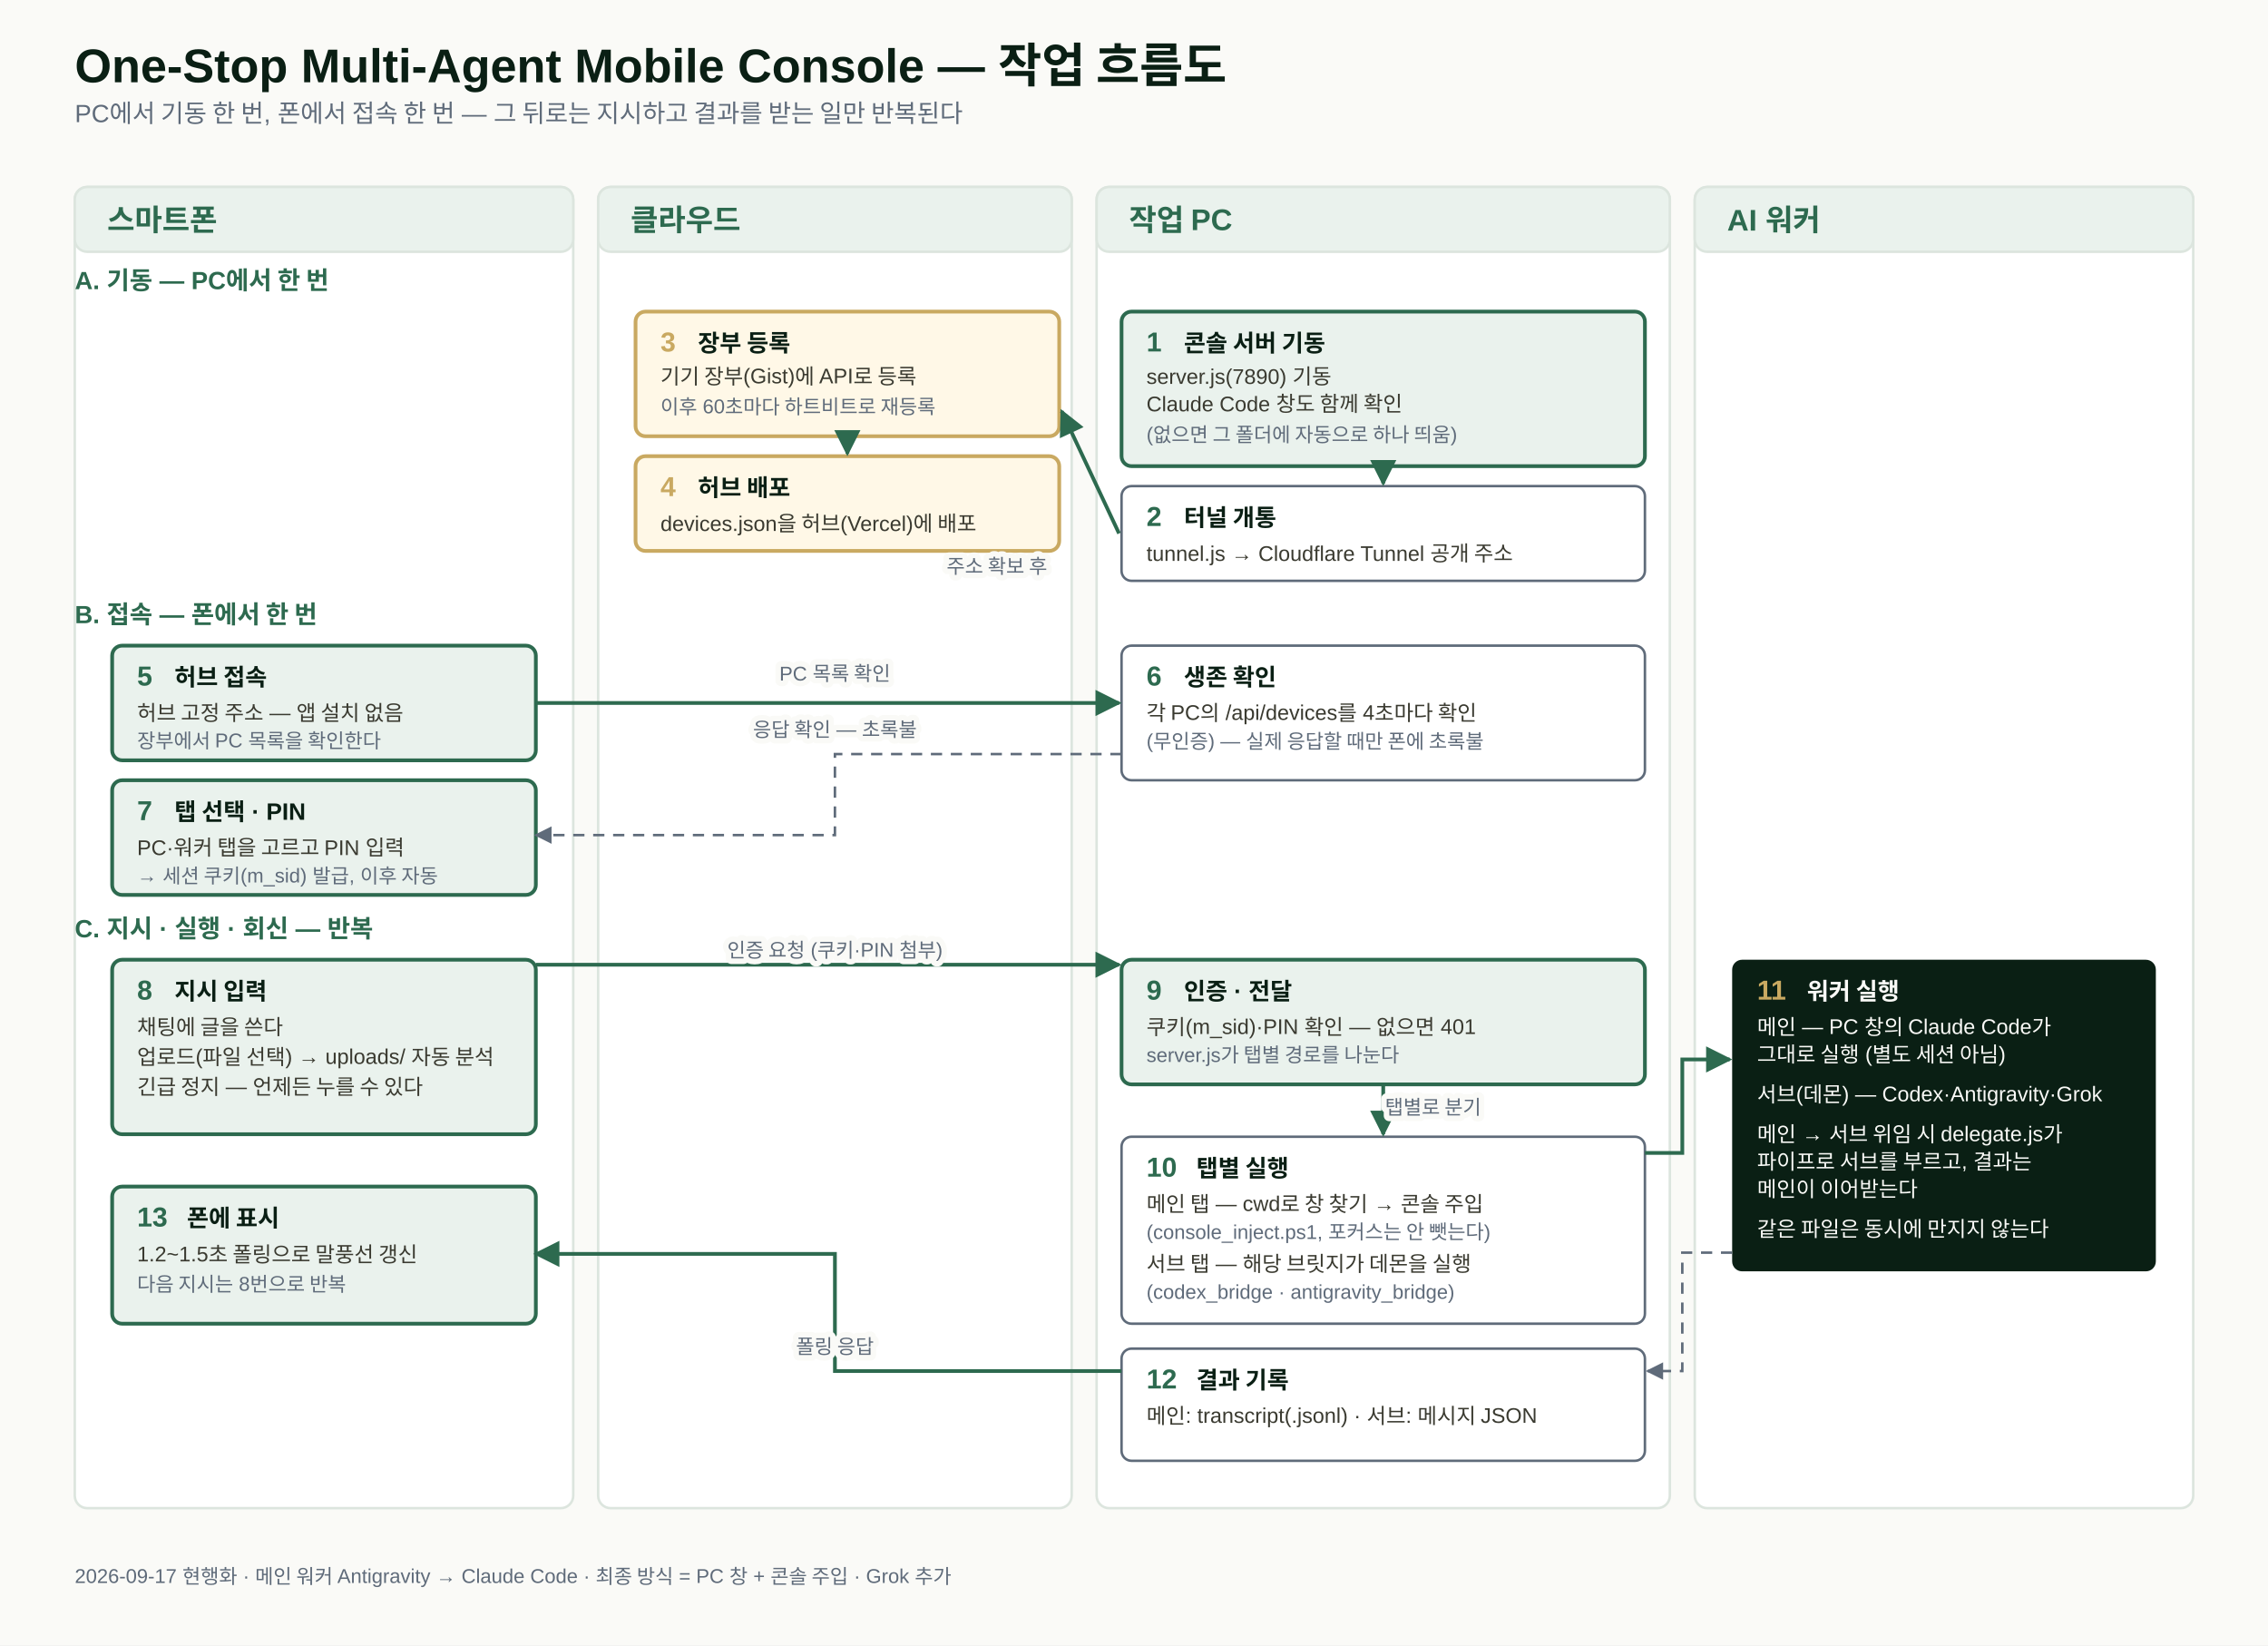
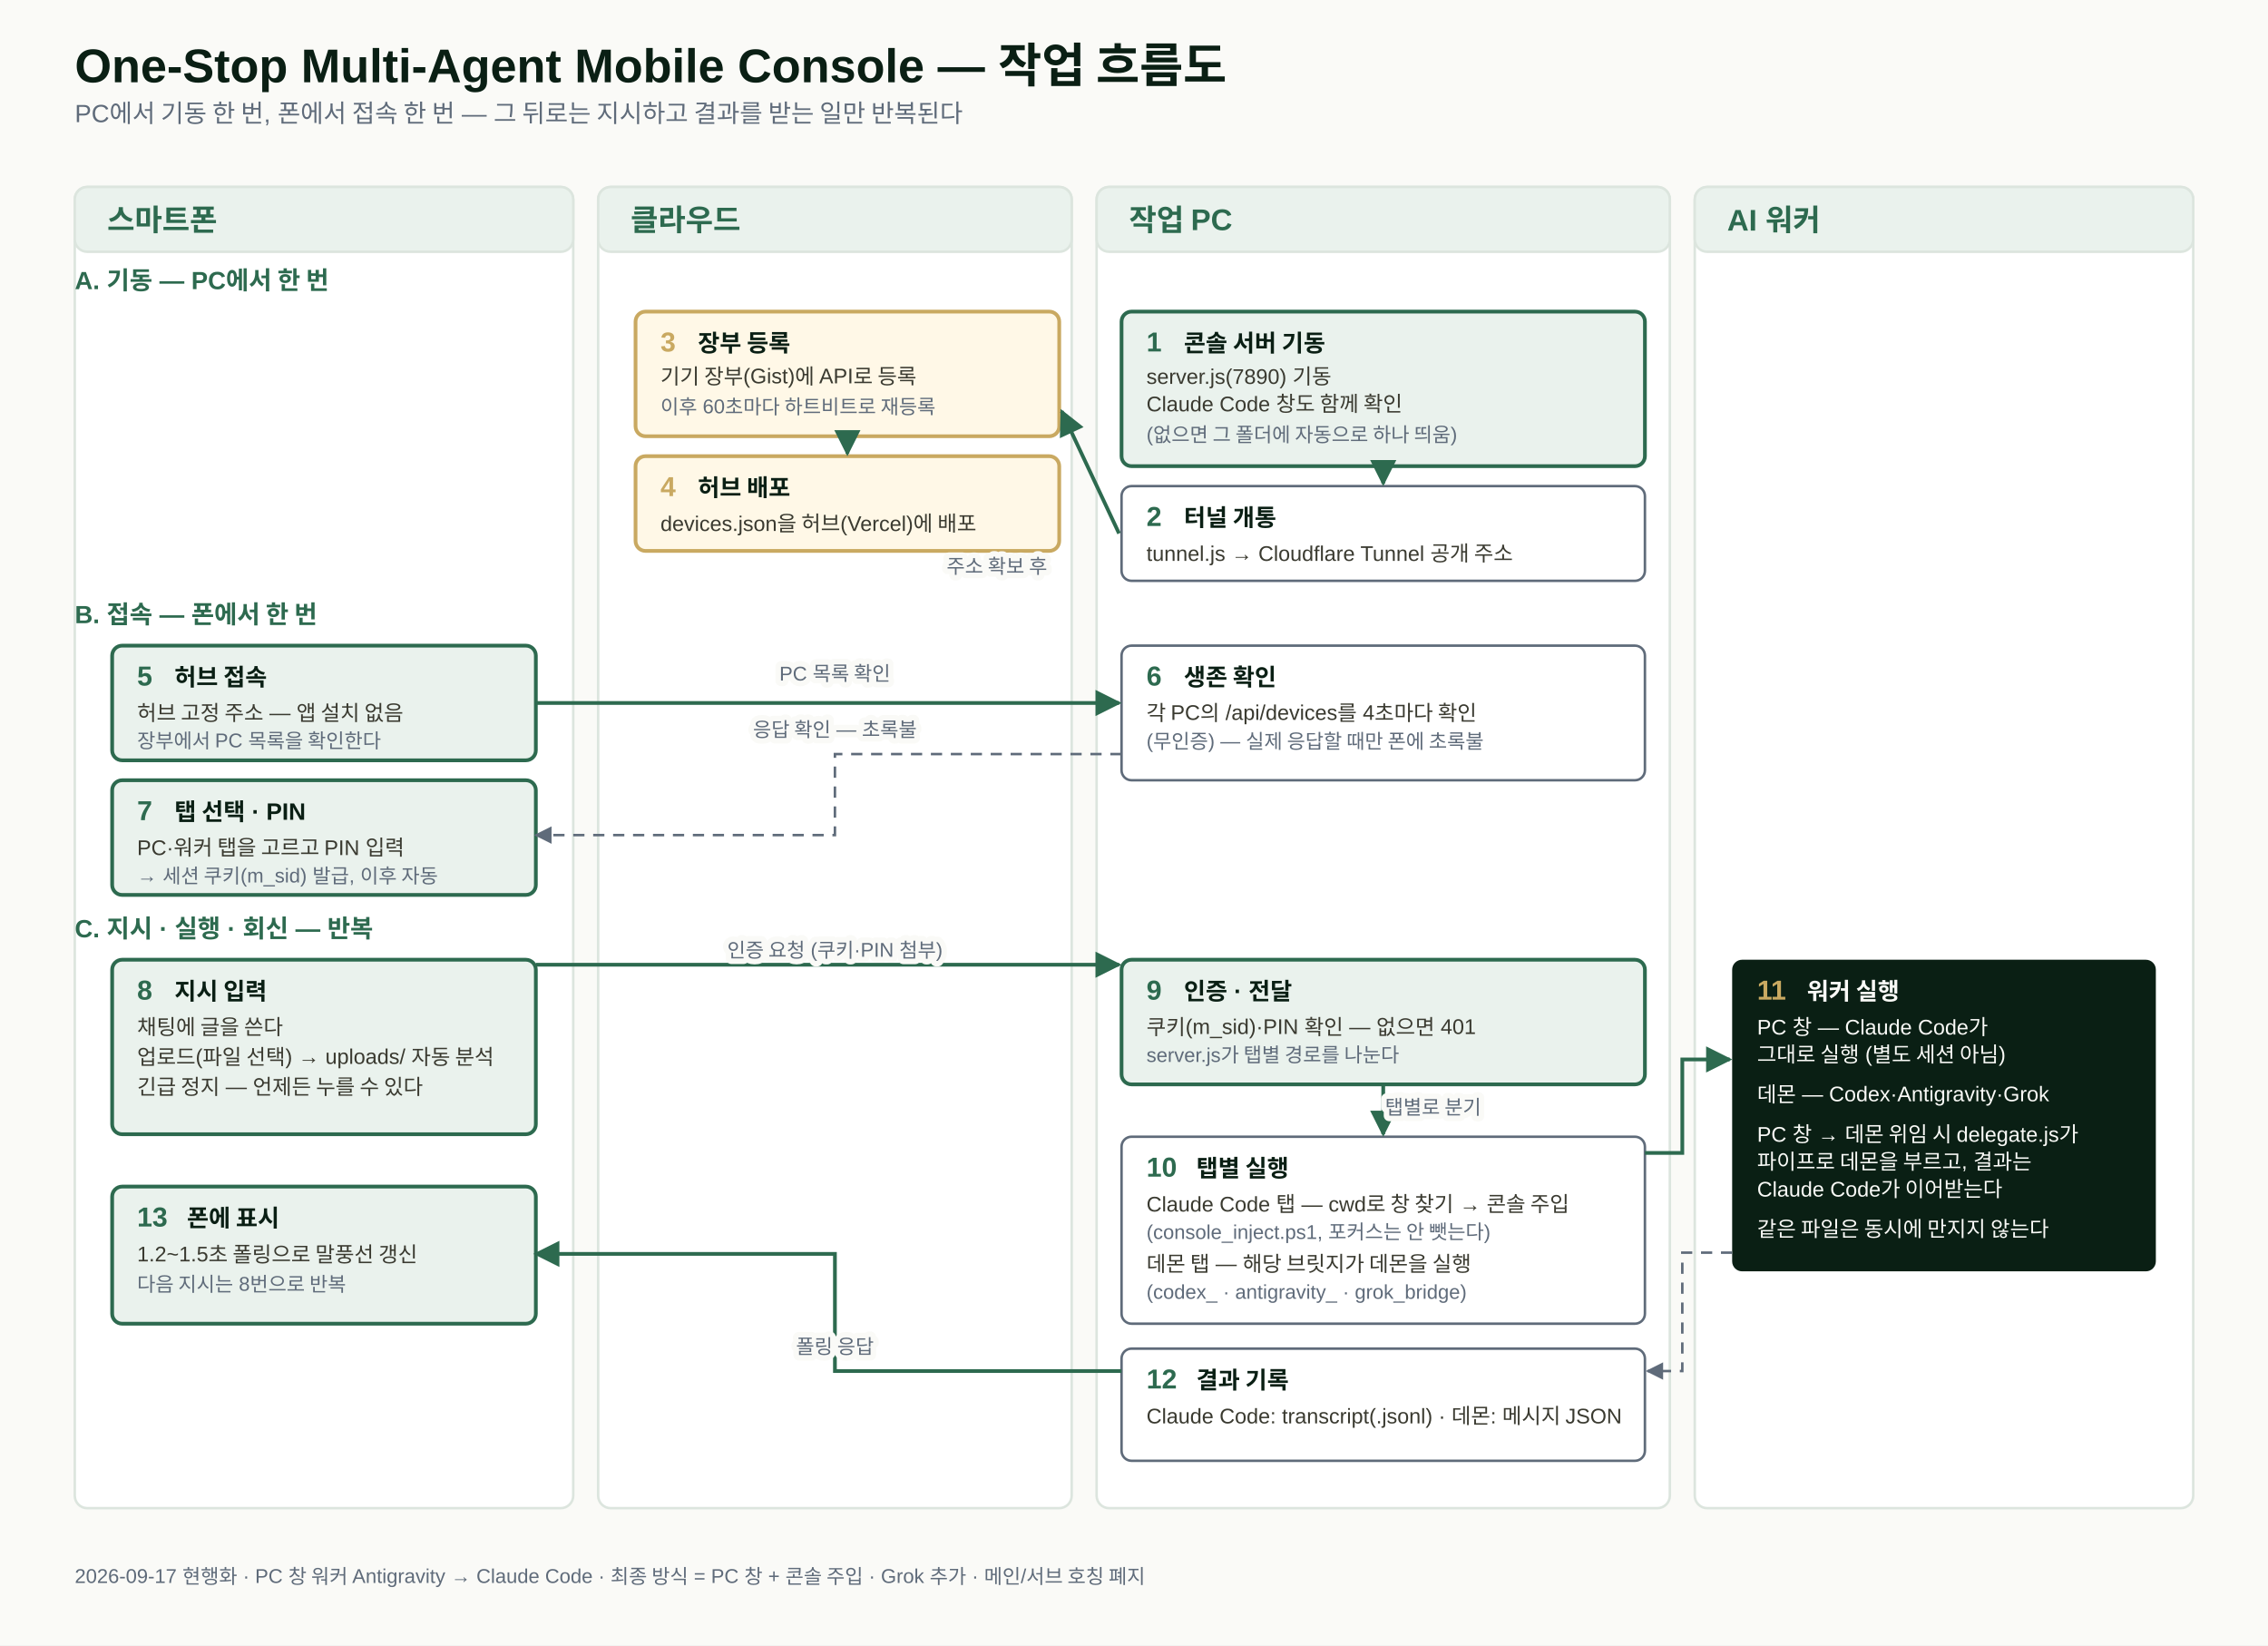
<svg xmlns="http://www.w3.org/2000/svg" width="1820" height="1320" viewBox="0 0 1820 1320" role="img" aria-labelledby="t d">
  <style>
    .bg{fill:#fafaf7}
    .lane{fill:#ffffff;stroke:#dce5de;stroke-width:2}
    .laneHead{fill:#eaf2ed;stroke:#dce5de;stroke-width:2}
    .bandLabel{font:700 20px 'Malgun Gothic',Arial,sans-serif;fill:#2d6a4f}
    .step{fill:#ffffff;stroke:#5f6b7a;stroke-width:2}
    .stepGreen{fill:#eaf2ed;stroke:#2d6a4f;stroke-width:3}
    .stepGold{fill:#fff8e7;stroke:#c9a961;stroke-width:3}
    .stepDark{fill:#0a1f14}
    .title{font:700 38px 'Malgun Gothic',Arial,sans-serif;fill:#0a1f14}
    .sub{font:20px 'Malgun Gothic',Arial,sans-serif;fill:#5f6b7a}
    .colHead{font:700 24px 'Malgun Gothic',Arial,sans-serif;fill:#2d6a4f}
    .num{font:700 22px 'Malgun Gothic',Arial,sans-serif;fill:#2d6a4f}
    .numLight{font:700 22px 'Malgun Gothic',Arial,sans-serif;fill:#c9a961}
    .head{font:700 19px 'Malgun Gothic',Arial,sans-serif;fill:#0a1f14}
    .headLight{font:700 19px 'Malgun Gothic',Arial,sans-serif;fill:#fafaf7}
    .body{font:17px 'Malgun Gothic',Arial,sans-serif;fill:#3a3a30}
    .bodyLight{font:17px 'Malgun Gothic',Arial,sans-serif;fill:#fafaf7}
    .note{font:16px 'Malgun Gothic',Arial,sans-serif;fill:#5f6b7a}
    .flow{stroke:#2d6a4f;stroke-width:3;fill:none;marker-end:url(#a)}
    .flowGold{stroke:#c9a961;stroke-width:3;fill:none;marker-end:url(#ag)}
    .flowGray{stroke:#5f6b7a;stroke-width:2;fill:none;stroke-dasharray:9 7;marker-end:url(#agr)}
    .edgeLabel{font:16px 'Malgun Gothic',Arial,sans-serif;fill:#5f6b7a;paint-order:stroke;stroke:#fafaf7;stroke-width:9;stroke-linejoin:round}
  </style>
  <defs>
    <marker id="a" viewBox="0 0 10 10" refX="9" refY="5" markerWidth="7" markerHeight="7" orient="auto-start-reverse">
      <path d="M 0 0 L 10 5 L 0 10 z" fill="#2d6a4f" />
    </marker>
    <marker id="ag" viewBox="0 0 10 10" refX="9" refY="5" markerWidth="7" markerHeight="7" orient="auto-start-reverse">
      <path d="M 0 0 L 10 5 L 0 10 z" fill="#c9a961" />
    </marker>
    <marker id="agr" viewBox="0 0 10 10" refX="9" refY="5" markerWidth="7" markerHeight="7" orient="auto-start-reverse">
      <path d="M 0 0 L 10 5 L 0 10 z" fill="#5f6b7a" />
    </marker>
  </defs>
  <rect class="bg" x="0" y="0" width="1820" height="1320" />
  <text class="title" x="60" y="66">One-Stop Multi-Agent Mobile Console — 작업 흐름도</text>
  <text class="sub" x="60" y="98">PC에서 기동 한 번, 폰에서 접속 한 번 — 그 뒤로는 지시하고 결과를 받는 일만 반복된다</text>
  <rect class="lane" x="60" y="150" width="400" height="1060" rx="10" />
  <rect class="laneHead" x="60" y="150" width="400" height="52" rx="10" />
  <text class="colHead" x="86" y="185">스마트폰</text>
  <rect class="lane" x="480" y="150" width="380" height="1060" rx="10" />
  <rect class="laneHead" x="480" y="150" width="380" height="52" rx="10" />
  <text class="colHead" x="506" y="185">클라우드</text>
  <rect class="lane" x="880" y="150" width="460" height="1060" rx="10" />
  <rect class="laneHead" x="880" y="150" width="460" height="52" rx="10" />
  <text class="colHead" x="906" y="185">작업 PC</text>
  <rect class="lane" x="1360" y="150" width="400" height="1060" rx="10" />
  <rect class="laneHead" x="1360" y="150" width="400" height="52" rx="10" />
  <text class="colHead" x="1386" y="185">AI 워커</text>
  <text class="bandLabel" x="60" y="232">A. 기동 — PC에서 한 번</text>
  <text class="bandLabel" x="60" y="500">B. 접속 — 폰에서 한 번</text>
  <text class="bandLabel" x="60" y="752">C. 지시 · 실행 · 회신 — 반복</text>
  <rect class="stepGreen" x="900" y="250" width="420" height="124" rx="8" />
  <text class="num" x="920" y="282">1</text>
  <text class="head" x="950" y="282">콘솔 서버 기동</text>
  <text class="body" x="920" y="308">server.js(7890) 기동</text>
  <text class="body" x="920" y="330">Claude Code 창도 함께 확인</text>
  <text class="note" x="920" y="354">(없으면 그 폴더에 자동으로 하나 띄움)</text>
  <rect class="step" x="900" y="390" width="420" height="76" rx="8" />
  <text class="num" x="920" y="422">2</text>
  <text class="head" x="950" y="422">터널 개통</text>
  <text class="body" x="920" y="450">tunnel.js → Cloudflare Tunnel 공개 주소</text>
  <rect class="stepGold" x="510" y="250" width="340" height="100" rx="8" />
  <text class="numLight" x="530" y="282">3</text>
  <text class="head" x="560" y="282">장부 등록</text>
  <text class="body" x="530" y="308">기기 장부(Gist)에 API로 등록</text>
  <text class="note" x="530" y="332">이후 60초마다 하트비트로 재등록</text>
  <rect class="stepGold" x="510" y="366" width="340" height="76" rx="8" />
  <text class="numLight" x="530" y="398">4</text>
  <text class="head" x="560" y="398">허브 배포</text>
  <text class="body" x="530" y="426">devices.json을 허브(Vercel)에 배포</text>
  <path class="flow" d="M 1110 374 L 1110 388" />
  <path class="flow" d="M 898 428 L 852 330" />
  <text class="edgeLabel" x="800" y="460" text-anchor="middle">주소 확보 후</text>
  <path class="flow" d="M 680 350 L 680 364" />
  <rect class="stepGreen" x="90" y="518" width="340" height="92" rx="8" />
  <text class="num" x="110" y="550">5</text>
  <text class="head" x="140" y="550">허브 접속</text>
  <text class="body" x="110" y="578">허브 고정 주소 — 앱 설치 없음</text>
  <text class="note" x="110" y="600">장부에서 PC 목록을 확인한다</text>
  <rect class="step" x="900" y="518" width="420" height="108" rx="8" />
  <text class="num" x="920" y="550">6</text>
  <text class="head" x="950" y="550">생존 확인</text>
  <text class="body" x="920" y="578">각 PC의 /api/devices를 4초마다 확인</text>
  <text class="note" x="920" y="600">(무인증) — 실제 응답할 때만 폰에 초록불</text>
  <rect class="stepGreen" x="90" y="626" width="340" height="92" rx="8" />
  <text class="num" x="110" y="658">7</text>
  <text class="head" x="140" y="658">탭 선택 · PIN</text>
  <text class="body" x="110" y="686">PC·워커 탭을 고르고 PIN 입력</text>
  <text class="note" x="110" y="708">→ 세션 쿠키(m_sid) 발급, 이후 자동</text>
  <path class="flow" d="M 430 564 L 898 564" />
  <text class="edgeLabel" x="670" y="546" text-anchor="middle">PC 목록 확인</text>
  <path class="flowGray" d="M 900 605 L 670 605 L 670 670 L 430 670" />
  <text class="edgeLabel" x="670" y="591" text-anchor="middle">응답 확인 — 초록불</text>
  <rect class="stepGreen" x="90" y="770" width="340" height="140" rx="8" />
  <text class="num" x="110" y="802">8</text>
  <text class="head" x="140" y="802">지시 입력</text>
  <text class="body" x="110" y="830">채팅에 글을 쓴다</text>
  <text class="body" x="110" y="854">업로드(파일 선택) → uploads/ 자동 분석</text>
  <text class="body" x="110" y="878">긴급 정지 — 언제든 누를 수 있다</text>
  <rect class="stepGreen" x="900" y="770" width="420" height="100" rx="8" />
  <text class="num" x="920" y="802">9</text>
  <text class="head" x="950" y="802">인증 · 전달</text>
  <text class="body" x="920" y="830">쿠키(m_sid)·PIN 확인 — 없으면 401</text>
  <text class="note" x="920" y="852">server.js가 탭별 경로를 나눈다</text>
  <rect class="step" x="900" y="912" width="420" height="150" rx="8" />
  <text class="num" x="920" y="944">10</text>
  <text class="head" x="960" y="944">탭별 실행</text>
-   <text class="body" x="920" y="972">메인 탭 — cwd로 창 찾기 → 콘솔 주입</text>
+   <text class="body" x="920" y="972">Claude Code 탭 — cwd로 창 찾기 → 콘솔 주입</text>
  <text class="note" x="920" y="994">(console_inject.ps1, 포커스는 안 뺏는다)</text>
-   <text class="body" x="920" y="1020">서브 탭 — 해당 브릿지가 데몬을 실행</text>
-   <text class="note" x="920" y="1042">(codex_bridge · antigravity_bridge)</text>
+   <text class="body" x="920" y="1020">데몬 탭 — 해당 브릿지가 데몬을 실행</text>
+   <text class="note" x="920" y="1042">(codex_ · antigravity_ · grok_bridge)</text>
  <rect class="stepDark" x="1390" y="770" width="340" height="250" rx="8" />
  <text class="numLight" x="1410" y="802">11</text>
  <text class="headLight" x="1450" y="802">워커 실행</text>
-   <text class="bodyLight" x="1410" y="830">메인 — PC 창의 Claude Code가</text>
+   <text class="bodyLight" x="1410" y="830">PC 창 — Claude Code가</text>
  <text class="bodyLight" x="1410" y="852">그대로 실행 (별도 세션 아님)</text>
-   <text class="bodyLight" x="1410" y="884">서브(데몬) — Codex·Antigravity·Grok</text>
-   <text class="bodyLight" x="1410" y="916">메인 → 서브 위임 시 delegate.js가</text>
-   <text class="bodyLight" x="1410" y="938">파이프로 서브를 부르고, 결과는</text>
-   <text class="bodyLight" x="1410" y="960">메인이 이어받는다</text>
+   <text class="bodyLight" x="1410" y="884">데몬 — Codex·Antigravity·Grok</text>
+   <text class="bodyLight" x="1410" y="916">PC 창 → 데몬 위임 시 delegate.js가</text>
+   <text class="bodyLight" x="1410" y="938">파이프로 데몬을 부르고, 결과는</text>
+   <text class="bodyLight" x="1410" y="960">Claude Code가 이어받는다</text>
  <text class="bodyLight" x="1410" y="992">같은 파일은 동시에 만지지 않는다</text>
  <rect class="step" x="900" y="1082" width="420" height="90" rx="8" />
  <text class="num" x="920" y="1114">12</text>
  <text class="head" x="960" y="1114">결과 기록</text>
-   <text class="body" x="920" y="1142">메인: transcript(.jsonl) · 서브: 메시지 JSON</text>
+   <text class="body" x="920" y="1142">Claude Code: transcript(.jsonl) · 데몬: 메시지 JSON</text>
  <rect class="stepGreen" x="90" y="952" width="340" height="110" rx="8" />
  <text class="num" x="110" y="984">13</text>
  <text class="head" x="150" y="984">폰에 표시</text>
  <text class="body" x="110" y="1012">1.2~1.5초 폴링으로 말풍선 갱신</text>
  <text class="note" x="110" y="1036">다음 지시는 8번으로 반복</text>
  <path class="flow" d="M 430 774 L 898 774" />
  <text class="edgeLabel" x="670" y="768" text-anchor="middle">인증 요청 (쿠키·PIN 첨부)</text>
  <path class="flow" d="M 1110 870 L 1110 910" />
  <text class="edgeLabel" x="1150" y="894" text-anchor="middle">탭별로 분기</text>
  <path class="flow" d="M 1320 925 L 1350 925 L 1350 850 L 1388 850" />
  <path class="flowGray" d="M 1390 1005 L 1350 1005 L 1350 1100 L 1322 1100" />
  <path class="flow" d="M 900 1100 L 670 1100 L 670 1006 L 430 1006" />
  <text class="edgeLabel" x="670" y="1086" text-anchor="middle">폴링 응답</text>
-   <text class="note" x="60" y="1270">2026-09-17 현행화 · 메인 워커 Antigravity → Claude Code · 최종 방식 = PC 창 + 콘솔 주입 · Grok 추가</text>
+   <text class="note" x="60" y="1270">2026-09-17 현행화 · PC 창 워커 Antigravity → Claude Code · 최종 방식 = PC 창 + 콘솔 주입 · Grok 추가 · 메인/서브 호칭 폐지</text>
</svg>
